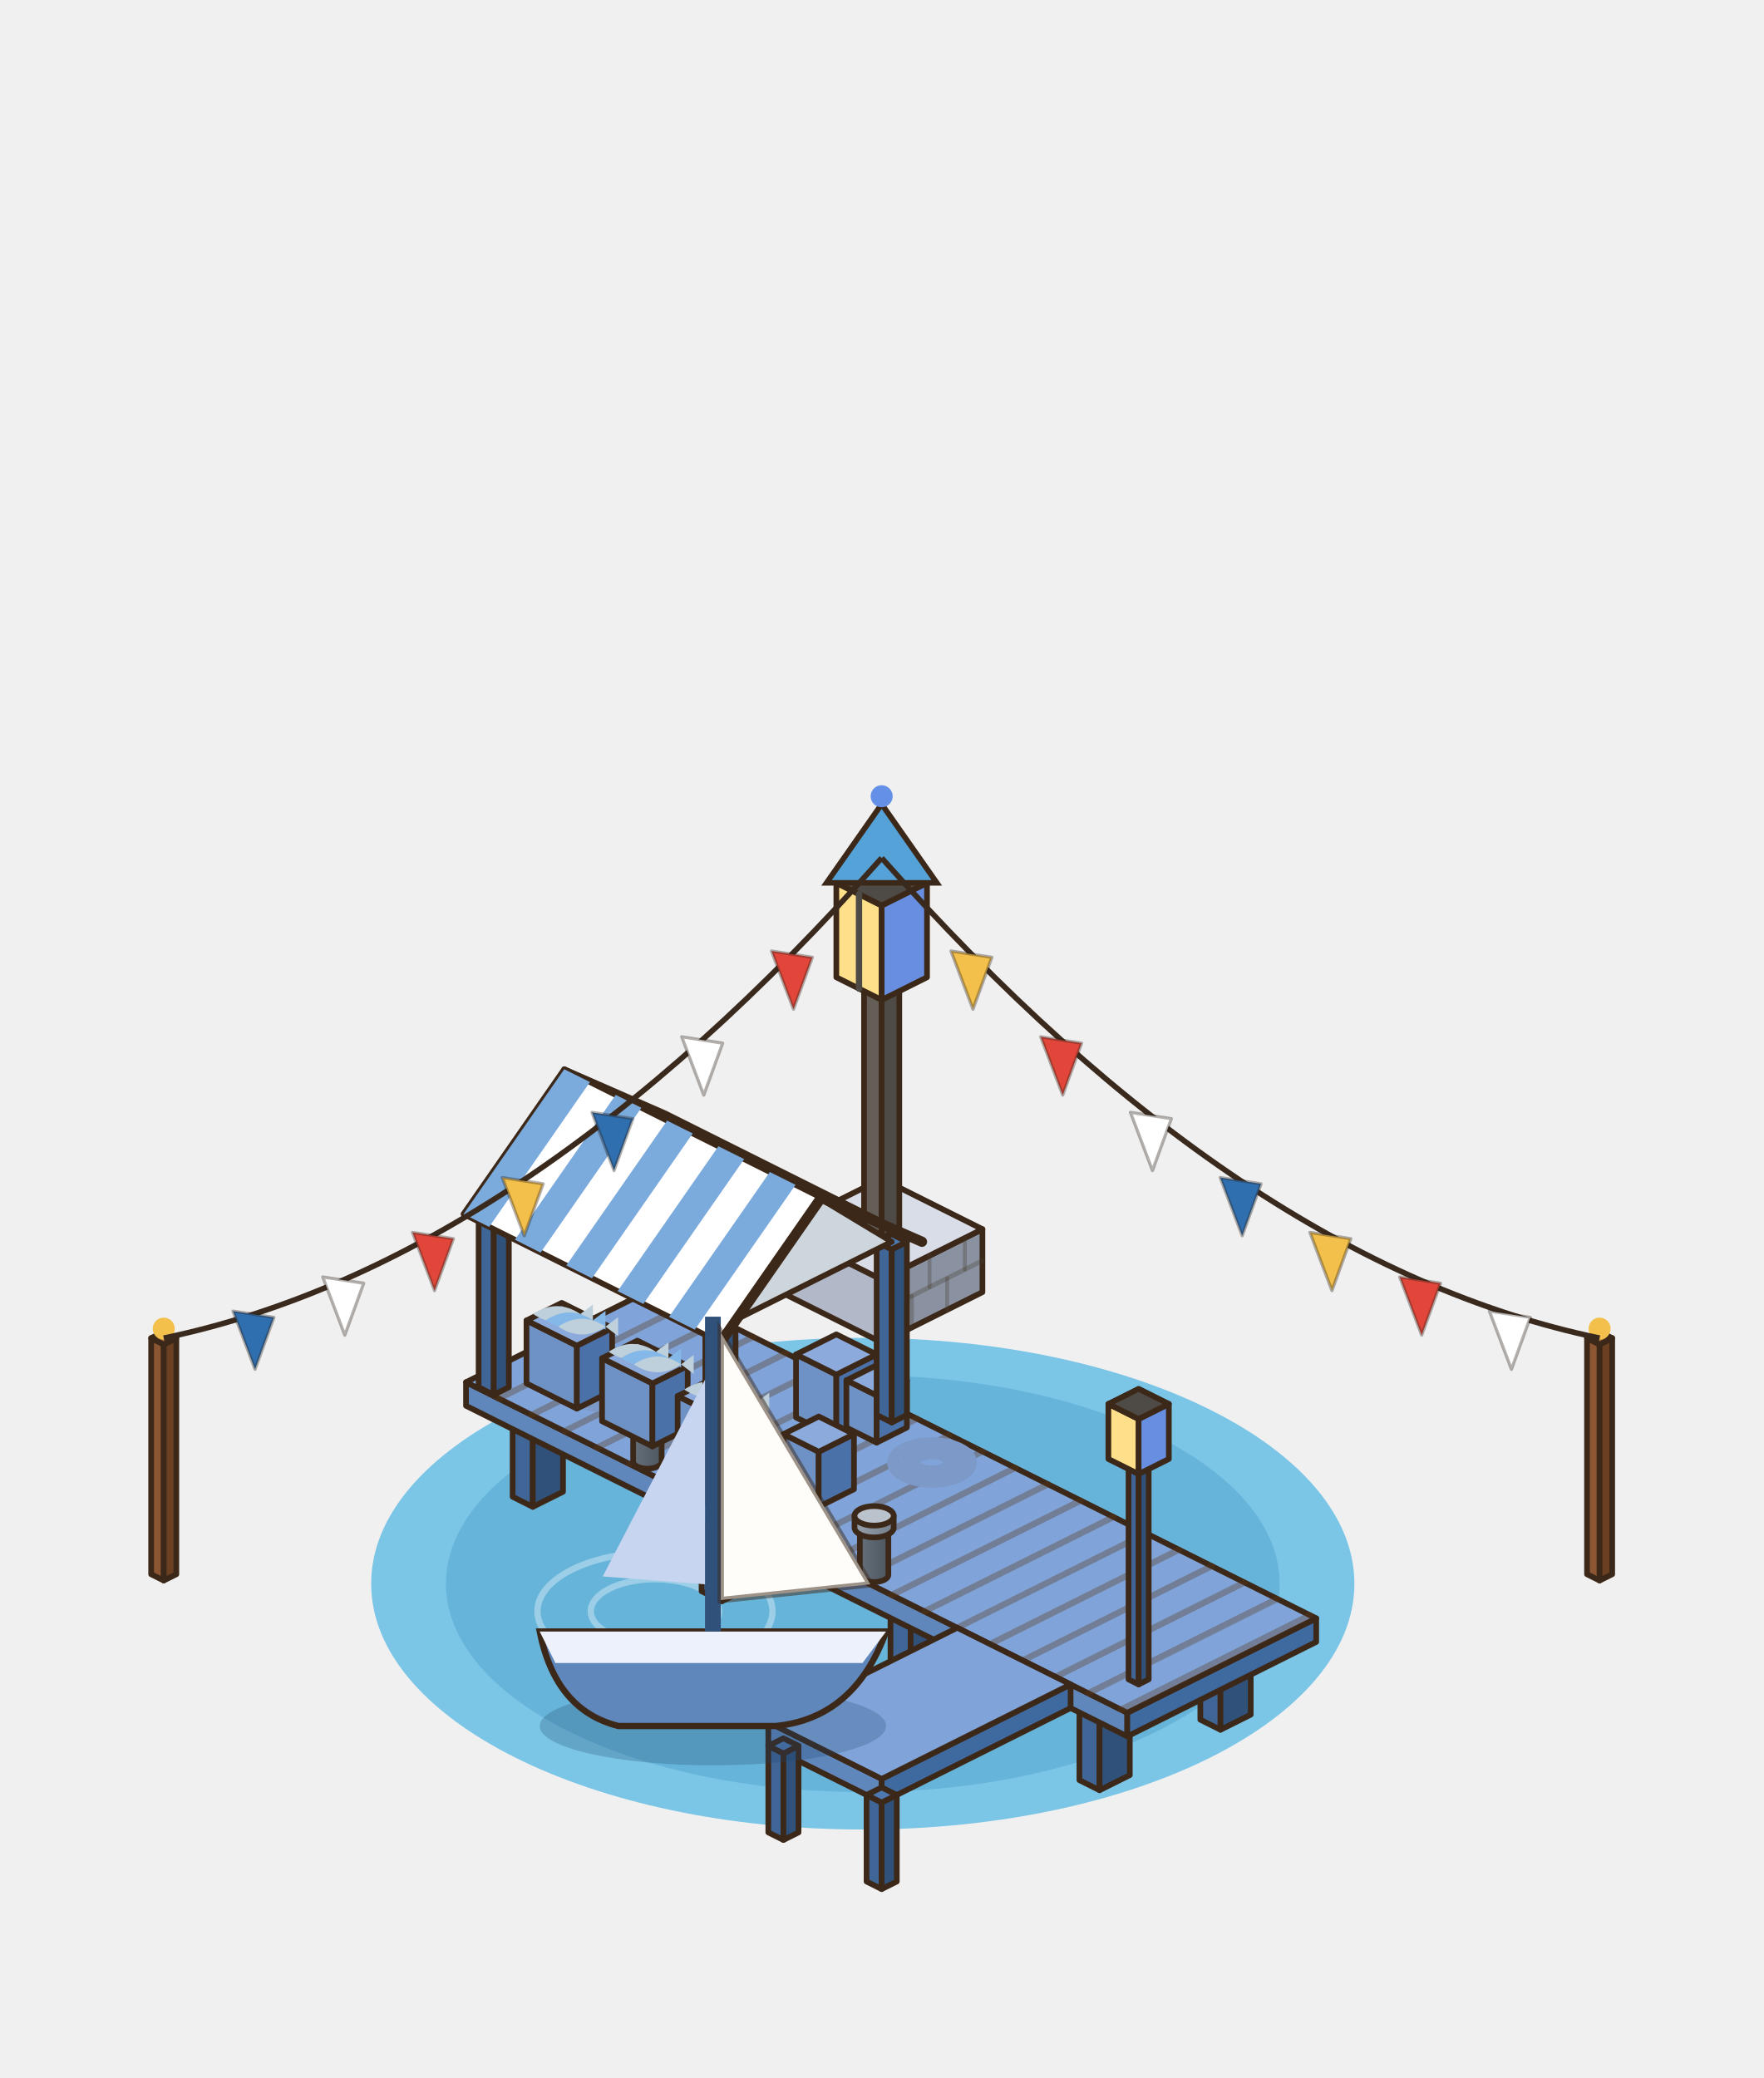
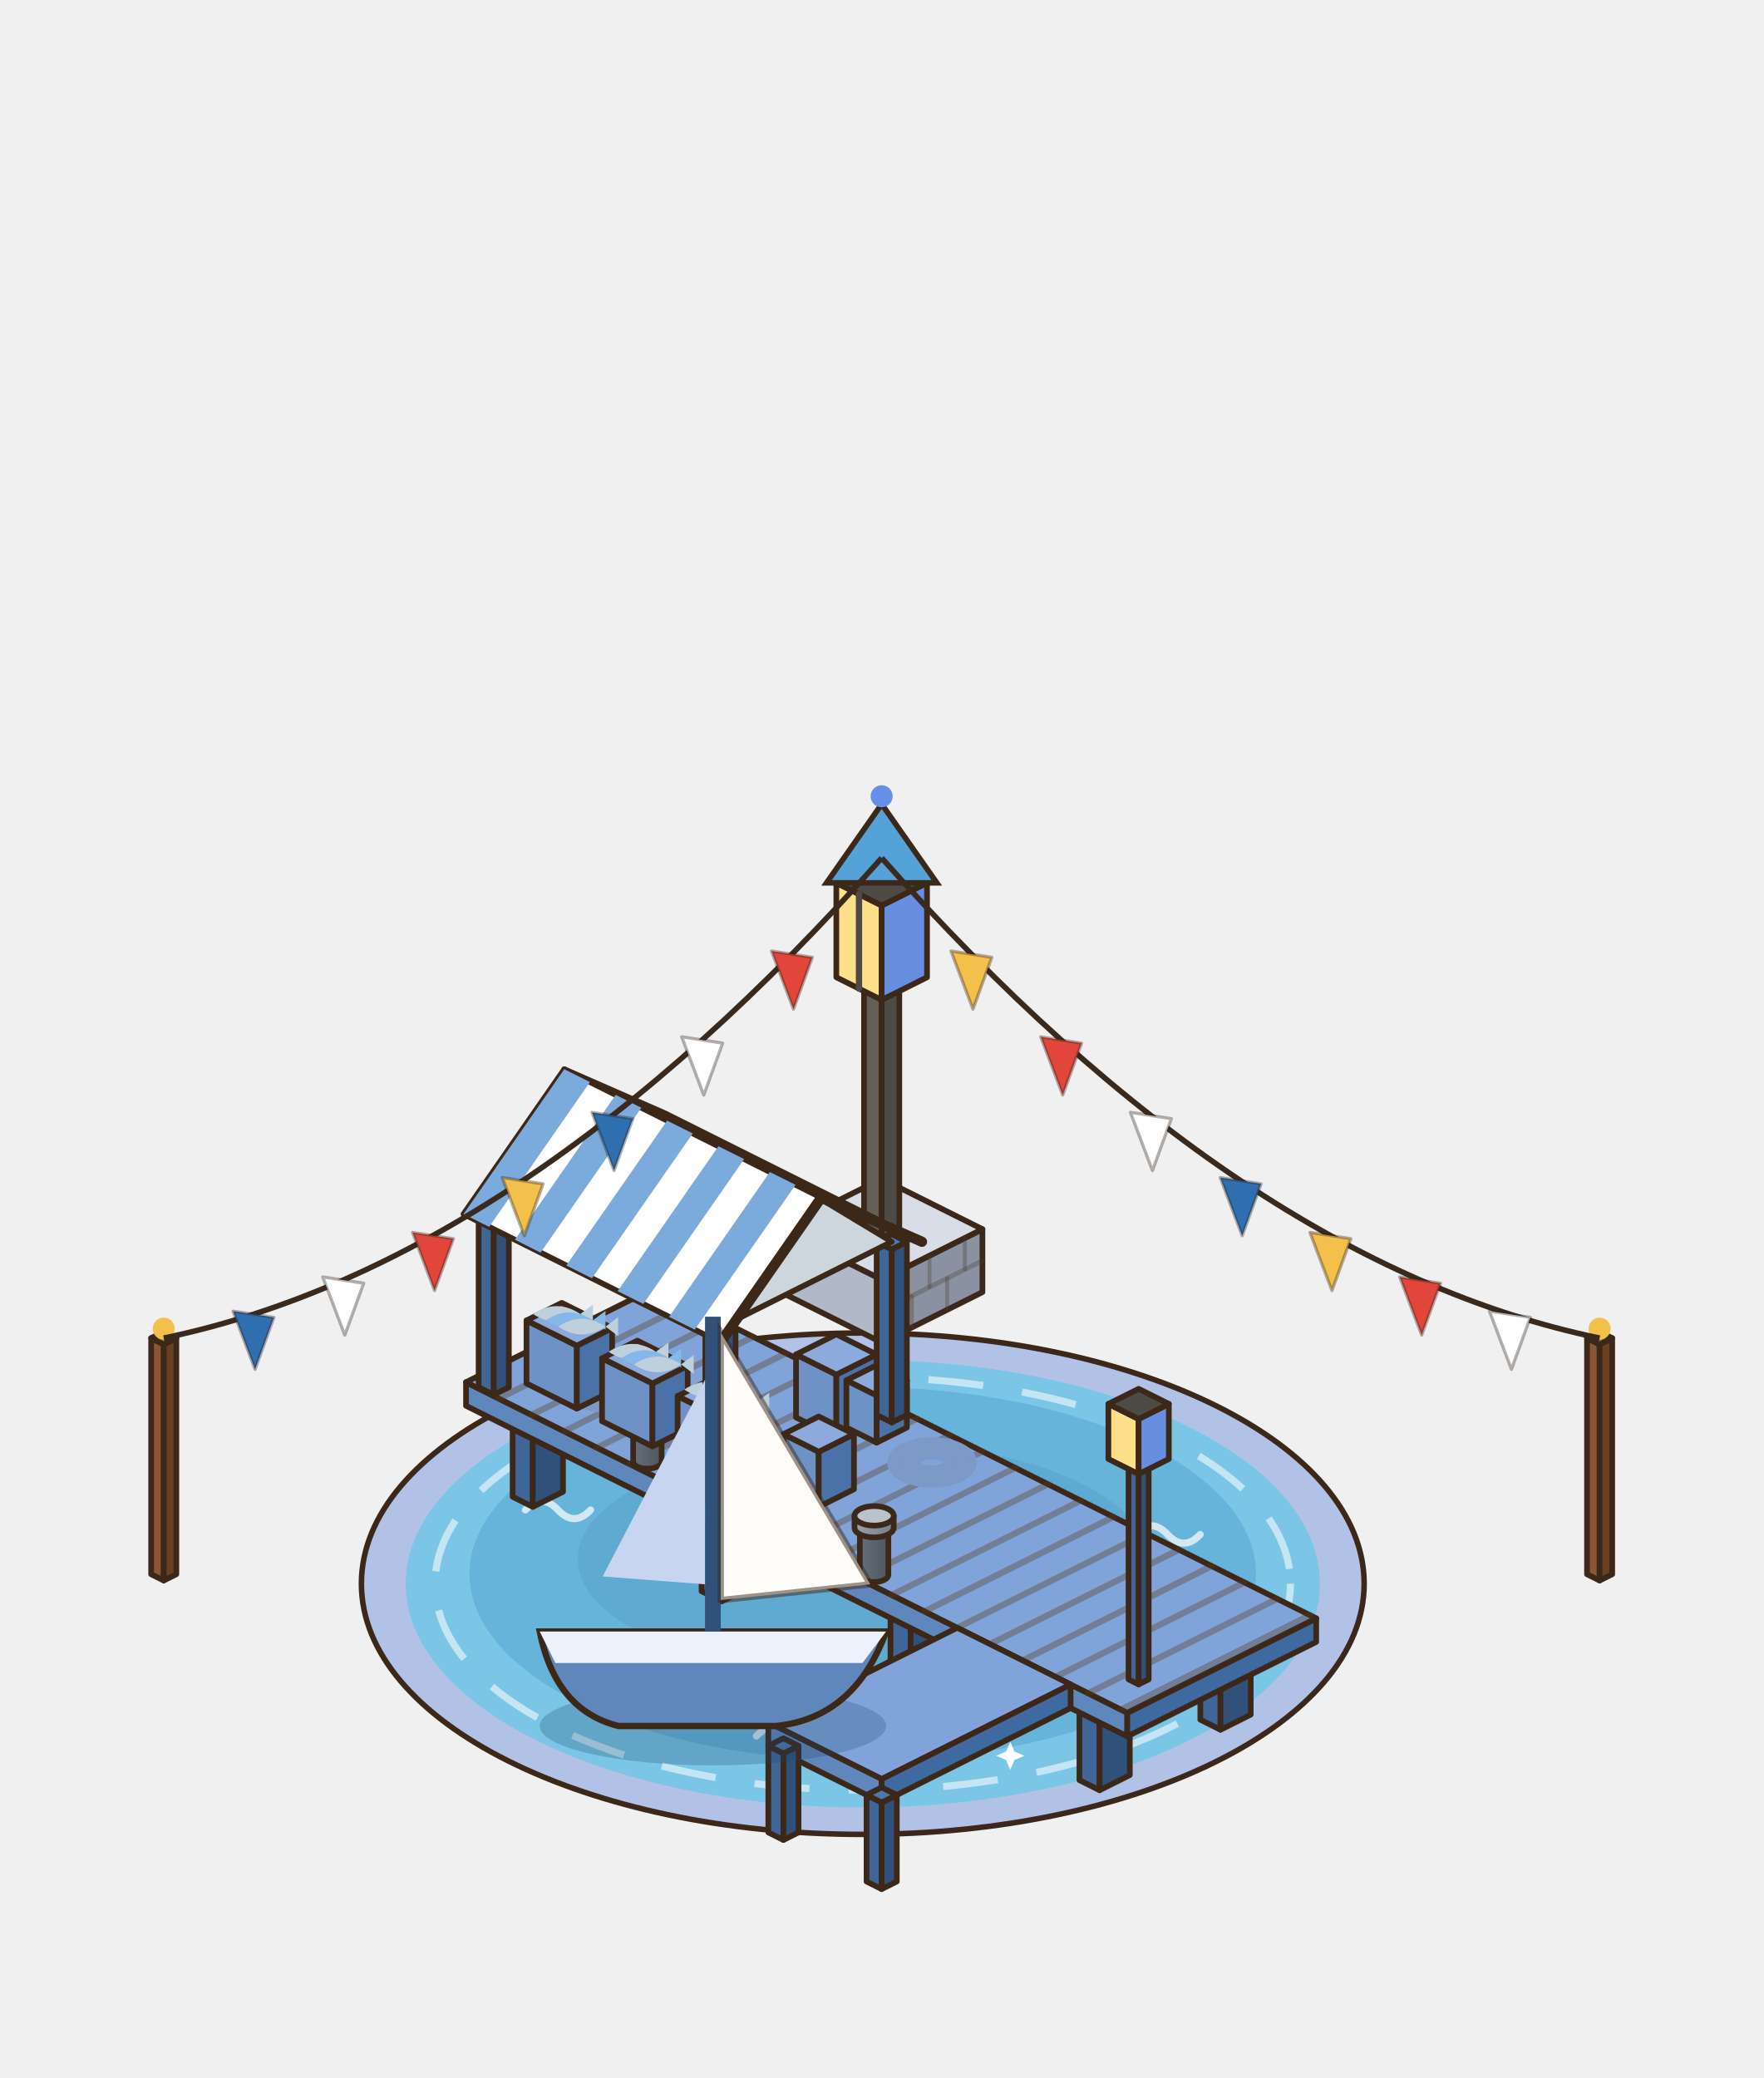
<svg xmlns="http://www.w3.org/2000/svg" width="280" height="330" viewBox="-140 -250 280 330">
  <g transform="scale(1.25)">
-     <ellipse cx="-2.4" cy="1.2" rx="62.45" ry="31.23" fill="#7BC5E6" />
-     <ellipse cx="-2.4" cy="1.2" rx="52.95" ry="26.47" fill="#67B4DA" />
-     <ellipse cx="-28.8" cy="4.7" rx="8.15" ry="4.07" fill="none" stroke="rgba(255,255,255,.35)" stroke-width="0.8" />
-     <ellipse cx="-28.8" cy="4.7" rx="14.93" ry="7.47" fill="none" stroke="rgba(255,255,255,.35)" stroke-width="0.8" />
+     <ellipse cx="-2.4" cy="1.2" rx="63.69" ry="31.85" fill="#B2C2E7" stroke="#3C2819" stroke-width="0.7" />
+     <ellipse cx="-2.4" cy="1.2" rx="58.07" ry="28.42" fill="#7BC5E6" />
+     <ellipse cx="-2.4" cy="-0.05" rx="49.96" ry="23.73" fill="#67B4DA" />
+     <ellipse cx="-2.4" cy="-1.92" rx="36.22" ry="14.99" fill="#58A3CB" opacity=".55" />
+     <ellipse cx="-2.4" cy="1.2" rx="54.33" ry="26.23" fill="none" stroke="#FFFFFF" stroke-width="0.9" stroke-dasharray="7 5" opacity=".55" />
+     <path d="M-40.88,10.57 q2.07,-2.21 4.14,0 q2.07,2.21 4.14,0" fill="none" stroke="#FFFFFF" stroke-width="0.9" stroke-linecap="round" opacity=".7" />
+     <path d="M24.68,15.25 q2.07,-2.21 4.14,0 q2.07,2.21 4.14,0" fill="none" stroke="#FFFFFF" stroke-width="0.9" stroke-linecap="round" opacity=".7" />
+     <path d="M-15.91,20.56 q2.07,-2.21 4.14,0 q2.07,2.21 4.14,0" fill="none" stroke="#FFFFFF" stroke-width="0.9" stroke-linecap="round" opacity=".7" />
+     <path d="M32.18,-5.05 q2.07,-2.21 4.14,0 q2.07,2.21 4.14,0" fill="none" stroke="#FFFFFF" stroke-width="0.9" stroke-linecap="round" opacity=".7" />
+     <path d="M-45.26,-8.17 q2.07,-2.21 4.14,0 q2.07,2.21 4.14,0" fill="none" stroke="#FFFFFF" stroke-width="0.9" stroke-linecap="round" opacity=".7" />
+     <path d="M-27.38,12.77 L-26.63,14.51 L-24.89,15.25 L-26.63,16 L-27.38,17.74 L-28.12,16 L-29.86,15.25 L-28.12,14.51 Z" fill="#FFFFFF" />
+     <path d="M16.33,21.27 L16.87,22.52 L18.13,23.06 L16.87,23.6 L16.33,24.85 L15.8,23.6 L14.54,23.06 L15.8,22.52 Z" fill="#FFFFFF" />
    <polygon points="-12.8,-35.84 0,-29.44 0,-37.44 -12.8,-43.84" fill="#B1B8C7" stroke="#3C2819" stroke-width="0.72" stroke-linejoin="round" />
    <polygon points="12.8,-35.84 0,-29.44 0,-37.44 12.8,-43.84" fill="#8A92A2" stroke="#3C2819" stroke-width="0.72" stroke-linejoin="round" />
    <polygon points="0,-50.24 12.8,-43.84 0,-37.44 -12.8,-43.84" fill="#D8DDE8" stroke="#3C2819" stroke-width="0.72" stroke-linejoin="round" />
    <line x1="12.8" y1="-39.84" x2="0" y2="-33.44" stroke="rgba(70,60,45,.32)" stroke-width="0.6" stroke-linecap="round" />
    <line x1="8.32" y1="-33.6" x2="8.32" y2="-37.6" stroke="rgba(70,60,45,.32)" stroke-width="0.5" stroke-linecap="round" />
    <line x1="3.84" y1="-31.36" x2="3.84" y2="-35.36" stroke="rgba(70,60,45,.32)" stroke-width="0.5" stroke-linecap="round" />
    <line x1="10.56" y1="-38.72" x2="10.56" y2="-42.72" stroke="rgba(70,60,45,.32)" stroke-width="0.5" stroke-linecap="round" />
    <line x1="6.08" y1="-36.48" x2="6.08" y2="-40.48" stroke="rgba(70,60,45,.32)" stroke-width="0.5" stroke-linecap="round" />
    <line x1="1.6" y1="-34.24" x2="1.6" y2="-38.24" stroke="rgba(70,60,45,.32)" stroke-width="0.5" stroke-linecap="round" />
    <polygon points="-2.24,-43.84 0,-42.72 0,-74.72 -2.24,-75.84" fill="#645E57" stroke="#3C2819" stroke-width="0.72" stroke-linejoin="round" />
    <polygon points="2.24,-43.84 0,-42.72 0,-74.72 2.24,-75.84" fill="#4E4A45" stroke="#3C2819" stroke-width="0.72" stroke-linejoin="round" />
    <polygon points="0,-76.96 2.24,-75.84 0,-74.72 -2.24,-75.84" fill="#645E57" stroke="#3C2819" stroke-width="0.72" stroke-linejoin="round" />
    <polygon points="-5.76,-75.84 0,-72.96 0,-84.96 -5.76,-87.84" fill="#FFE08A" stroke="#3C2819" stroke-width="0.72" stroke-linejoin="round" />
    <polygon points="5.76,-75.84 0,-72.96 0,-84.96 5.76,-87.84" fill="#678EE0" stroke="#3C2819" stroke-width="0.72" stroke-linejoin="round" />
    <polygon points="0,-90.72 5.76,-87.84 0,-84.96 -5.76,-87.84" fill="#4E4A45" stroke="#3C2819" stroke-width="0.72" stroke-linejoin="round" />
    <line x1="-2.88" y1="-74.4" x2="-2.88" y2="-86.4" stroke="#4E4A45" stroke-width="0.8" stroke-linecap="round" />
    <path d="M-7,-87.84 L0,-97.84 L7,-87.84 Z" fill="#55A2D9" stroke="#3C2819" stroke-width="0.7" />
    <circle cx="0" cy="-98.84" r="1.4" fill="#6590E8" />
    <polygon points="-46.88,-9.84 -44.32,-8.56 -44.32,-19.56 -46.88,-20.84" fill="#3F6696" stroke="#3C2819" stroke-width="0.72" stroke-linejoin="round" />
    <polygon points="-40.48,-10.48 -44.32,-8.56 -44.32,-19.56 -40.48,-21.48" fill="#30517A" stroke="#3C2819" stroke-width="0.72" stroke-linejoin="round" />
    <polygon points="-43.04,-22.76 -40.48,-21.48 -44.32,-19.56 -46.88,-20.84" fill="#4E78B0" stroke="#3C2819" stroke-width="0.72" stroke-linejoin="round" />
    <polygon points="-31.52,-17.52 -28.96,-16.24 -28.96,-27.24 -31.52,-28.52" fill="#3F6696" stroke="#3C2819" stroke-width="0.72" stroke-linejoin="round" />
    <polygon points="-25.12,-18.16 -28.96,-16.24 -28.96,-27.24 -25.12,-29.16" fill="#30517A" stroke="#3C2819" stroke-width="0.72" stroke-linejoin="round" />
    <polygon points="-27.68,-30.44 -25.12,-29.16 -28.96,-27.24 -31.52,-28.52" fill="#4E78B0" stroke="#3C2819" stroke-width="0.72" stroke-linejoin="round" />
    <polygon points="-22.88,2.16 -20.32,3.44 -20.32,-7.56 -22.88,-8.84" fill="#3F6696" stroke="#3C2819" stroke-width="0.72" stroke-linejoin="round" />
    <polygon points="-16.48,1.52 -20.32,3.44 -20.32,-7.56 -16.48,-9.48" fill="#30517A" stroke="#3C2819" stroke-width="0.72" stroke-linejoin="round" />
    <polygon points="-19.04,-10.76 -16.48,-9.48 -20.32,-7.56 -22.88,-8.84" fill="#4E78B0" stroke="#3C2819" stroke-width="0.72" stroke-linejoin="round" />
    <polygon points="-7.52,-5.52 -4.96,-4.24 -4.96,-15.24 -7.52,-16.52" fill="#3F6696" stroke="#3C2819" stroke-width="0.72" stroke-linejoin="round" />
    <polygon points="-1.12,-6.16 -4.96,-4.24 -4.96,-15.24 -1.12,-17.16" fill="#30517A" stroke="#3C2819" stroke-width="0.72" stroke-linejoin="round" />
    <polygon points="-3.68,-18.44 -1.12,-17.16 -4.96,-15.24 -7.52,-16.52" fill="#4E78B0" stroke="#3C2819" stroke-width="0.72" stroke-linejoin="round" />
    <polygon points="1.12,14.16 3.68,15.44 3.68,4.44 1.12,3.16" fill="#3F6696" stroke="#3C2819" stroke-width="0.72" stroke-linejoin="round" />
    <polygon points="7.52,13.52 3.68,15.44 3.68,4.44 7.52,2.52" fill="#30517A" stroke="#3C2819" stroke-width="0.72" stroke-linejoin="round" />
    <polygon points="4.96,1.24 7.52,2.52 3.68,4.44 1.12,3.16" fill="#4E78B0" stroke="#3C2819" stroke-width="0.72" stroke-linejoin="round" />
    <polygon points="16.48,6.48 19.04,7.76 19.04,-3.24 16.48,-4.52" fill="#3F6696" stroke="#3C2819" stroke-width="0.72" stroke-linejoin="round" />
    <polygon points="22.88,5.84 19.04,7.76 19.04,-3.24 22.88,-5.16" fill="#30517A" stroke="#3C2819" stroke-width="0.72" stroke-linejoin="round" />
    <polygon points="20.32,-6.44 22.88,-5.16 19.04,-3.24 16.48,-4.52" fill="#4E78B0" stroke="#3C2819" stroke-width="0.72" stroke-linejoin="round" />
    <polygon points="25.12,26.16 27.68,27.44 27.68,16.44 25.12,15.16" fill="#3F6696" stroke="#3C2819" stroke-width="0.72" stroke-linejoin="round" />
    <polygon points="31.52,25.52 27.68,27.44 27.68,16.44 31.52,14.52" fill="#30517A" stroke="#3C2819" stroke-width="0.72" stroke-linejoin="round" />
    <polygon points="28.96,13.24 31.52,14.52 27.68,16.44 25.12,15.16" fill="#4E78B0" stroke="#3C2819" stroke-width="0.72" stroke-linejoin="round" />
    <polygon points="40.48,18.48 43.04,19.76 43.04,8.76 40.48,7.48" fill="#3F6696" stroke="#3C2819" stroke-width="0.72" stroke-linejoin="round" />
    <polygon points="46.88,17.84 43.04,19.76 43.04,8.76 46.88,6.84" fill="#30517A" stroke="#3C2819" stroke-width="0.72" stroke-linejoin="round" />
    <polygon points="44.32,5.56 46.88,6.84 43.04,8.76 40.48,7.48" fill="#4E78B0" stroke="#3C2819" stroke-width="0.72" stroke-linejoin="round" />
    <polygon points="-52.8,-21.4 31.2,20.6 31.2,17.6 -52.8,-24.4" fill="#6087BC" stroke="#3C2819" stroke-width="0.72" stroke-linejoin="round" />
    <polygon points="55.2,8.6 31.2,20.6 31.2,17.6 55.2,5.6" fill="#3F6AA0" stroke="#3C2819" stroke-width="0.72" stroke-linejoin="round" />
    <polygon points="-28.8,-36.4 55.2,5.6 31.2,17.6 -52.8,-24.4" fill="#80A4DA" stroke="#3C2819" stroke-width="0.72" stroke-linejoin="round" />
    <line x1="-24.64" y1="-34.32" x2="-48.64" y2="-22.32" stroke="rgba(90,55,25,.35)" stroke-width="0.8" stroke-linecap="round" />
    <line x1="-20.48" y1="-32.24" x2="-44.48" y2="-20.24" stroke="rgba(90,55,25,.35)" stroke-width="0.8" stroke-linecap="round" />
    <line x1="-16.32" y1="-30.16" x2="-40.32" y2="-18.16" stroke="rgba(90,55,25,.35)" stroke-width="0.8" stroke-linecap="round" />
    <line x1="-12.16" y1="-28.08" x2="-36.16" y2="-16.08" stroke="rgba(90,55,25,.35)" stroke-width="0.8" stroke-linecap="round" />
    <line x1="-8" y1="-26" x2="-32" y2="-14" stroke="rgba(90,55,25,.35)" stroke-width="0.8" stroke-linecap="round" />
    <line x1="-3.84" y1="-23.92" x2="-27.84" y2="-11.92" stroke="rgba(90,55,25,.35)" stroke-width="0.8" stroke-linecap="round" />
    <line x1="0.32" y1="-21.84" x2="-23.68" y2="-9.84" stroke="rgba(90,55,25,.35)" stroke-width="0.8" stroke-linecap="round" />
    <line x1="4.48" y1="-19.76" x2="-19.52" y2="-7.76" stroke="rgba(90,55,25,.35)" stroke-width="0.8" stroke-linecap="round" />
    <line x1="8.64" y1="-17.68" x2="-15.36" y2="-5.68" stroke="rgba(90,55,25,.35)" stroke-width="0.8" stroke-linecap="round" />
    <line x1="12.8" y1="-15.6" x2="-11.2" y2="-3.6" stroke="rgba(90,55,25,.35)" stroke-width="0.8" stroke-linecap="round" />
    <line x1="16.96" y1="-13.52" x2="-7.04" y2="-1.52" stroke="rgba(90,55,25,.35)" stroke-width="0.8" stroke-linecap="round" />
    <line x1="21.12" y1="-11.44" x2="-2.88" y2="0.56" stroke="rgba(90,55,25,.35)" stroke-width="0.8" stroke-linecap="round" />
    <line x1="25.28" y1="-9.36" x2="1.28" y2="2.64" stroke="rgba(90,55,25,.35)" stroke-width="0.8" stroke-linecap="round" />
    <line x1="29.44" y1="-7.28" x2="5.44" y2="4.72" stroke="rgba(90,55,25,.35)" stroke-width="0.8" stroke-linecap="round" />
    <line x1="33.6" y1="-5.2" x2="9.6" y2="6.8" stroke="rgba(90,55,25,.35)" stroke-width="0.8" stroke-linecap="round" />
    <line x1="37.76" y1="-3.12" x2="13.76" y2="8.88" stroke="rgba(90,55,25,.35)" stroke-width="0.8" stroke-linecap="round" />
    <line x1="41.92" y1="-1.04" x2="17.92" y2="10.96" stroke="rgba(90,55,25,.35)" stroke-width="0.8" stroke-linecap="round" />
    <line x1="46.08" y1="1.04" x2="22.08" y2="13.04" stroke="rgba(90,55,25,.35)" stroke-width="0.8" stroke-linecap="round" />
    <line x1="50.24" y1="3.12" x2="26.24" y2="15.12" stroke="rgba(90,55,25,.35)" stroke-width="0.8" stroke-linecap="round" />
    <line x1="54.4" y1="5.2" x2="30.4" y2="17.2" stroke="rgba(90,55,25,.35)" stroke-width="0.8" stroke-linecap="round" />
    <polygon points="-14.4,21.8 0,29 0,26 -14.4,18.8" fill="#6087BC" stroke="#3C2819" stroke-width="0.72" stroke-linejoin="round" />
    <polygon points="24,17 0,29 0,26 24,14" fill="#3F6AA0" stroke="#3C2819" stroke-width="0.72" stroke-linejoin="round" />
    <polygon points="9.6,6.8 24,14 0,26 -14.4,18.8" fill="#80A4DA" stroke="#3C2819" stroke-width="0.72" stroke-linejoin="round" />
    <polygon points="-1.92,39.04 0,40 0,29 -1.92,28.04" fill="#3F6696" stroke="#3C2819" stroke-width="0.72" stroke-linejoin="round" />
    <polygon points="1.92,39.04 0,40 0,29 1.92,28.04" fill="#30517A" stroke="#3C2819" stroke-width="0.72" stroke-linejoin="round" />
    <polygon points="0,27.08 1.92,28.04 0,29 -1.92,28.04" fill="#4E78B0" stroke="#3C2819" stroke-width="0.72" stroke-linejoin="round" />
    <polygon points="-14.4,32.8 -12.48,33.76 -12.48,22.76 -14.4,21.8" fill="#3F6696" stroke="#3C2819" stroke-width="0.72" stroke-linejoin="round" />
    <polygon points="-10.56,32.8 -12.48,33.76 -12.48,22.76 -10.56,21.8" fill="#30517A" stroke="#3C2819" stroke-width="0.72" stroke-linejoin="round" />
    <polygon points="-12.48,20.84 -10.56,21.8 -12.48,22.76 -14.4,21.8" fill="#4E78B0" stroke="#3C2819" stroke-width="0.72" stroke-linejoin="round" />
    <defs>
      <linearGradient id="bl-230" x1="0" x2="1">
        <stop offset="0" stop-color="#656F7A" />
        <stop offset="1" stop-color="#4E575F" />
      </linearGradient>
    </defs>
    <path d="M-2.77,-5.92 L-2.77,0.08 A1.81,0.91 0 0 0 0.85,0.08 L0.85,-5.92 Z" fill="url(#bl-230)" stroke="#3C2819" stroke-width="0.72" stroke-linejoin="round" />
    <ellipse cx="-0.96" cy="-5.92" rx="1.81" ry="0.91" fill="#656F7A" stroke="#3C2819" stroke-width="0.72" stroke-linejoin="round" />
    <defs>
      <linearGradient id="bt-230" x1="0" x2="1">
        <stop offset="0" stop-color="#97A1AB" />
        <stop offset="1" stop-color="#727E8A" />
      </linearGradient>
    </defs>
    <path d="M-3.45,-7.42 L-3.45,-5.92 A2.49,1.24 0 0 0 1.53,-5.92 L1.53,-7.42 Z" fill="url(#bt-230)" stroke="#3C2819" stroke-width="0.72" stroke-linejoin="round" />
    <ellipse cx="-0.96" cy="-7.42" rx="2.49" ry="1.24" fill="#BAC3CC" stroke="#3C2819" stroke-width="0.72" stroke-linejoin="round" />
    <defs>
      <linearGradient id="bl-140" x1="0" x2="1">
        <stop offset="0" stop-color="#656F7A" />
        <stop offset="1" stop-color="#4E575F" />
      </linearGradient>
    </defs>
    <path d="M-31.57,-20.32 L-31.57,-14.32 A1.81,0.91 0 0 0 -27.95,-14.32 L-27.95,-20.32 Z" fill="url(#bl-140)" stroke="#3C2819" stroke-width="0.72" stroke-linejoin="round" />
    <ellipse cx="-29.76" cy="-20.32" rx="1.81" ry="0.91" fill="#656F7A" stroke="#3C2819" stroke-width="0.72" stroke-linejoin="round" />
    <defs>
      <linearGradient id="bt-140" x1="0" x2="1">
        <stop offset="0" stop-color="#97A1AB" />
        <stop offset="1" stop-color="#727E8A" />
      </linearGradient>
    </defs>
    <path d="M-32.25,-21.82 L-32.25,-20.32 A2.49,1.24 0 0 0 -27.27,-20.32 L-27.27,-21.82 Z" fill="url(#bt-140)" stroke="#3C2819" stroke-width="0.72" stroke-linejoin="round" />
    <ellipse cx="-29.76" cy="-21.82" rx="2.49" ry="1.24" fill="#BAC3CC" stroke="#3C2819" stroke-width="0.72" stroke-linejoin="round" />
    <ellipse cx="6.4" cy="-14.2" rx="5" ry="2.5" fill="none" stroke="#7C99C7" stroke-width="1.4" />
    <ellipse cx="6.4" cy="-14.2" rx="3.6" ry="1.8" fill="none" stroke="#7C99C7" stroke-width="1.4" />
    <ellipse cx="6.4" cy="-14.2" rx="2.2" ry="1.1" fill="none" stroke="#7C99C7" stroke-width="1.4" />
    <ellipse cx="-35.2" cy="-23.8" rx="5" ry="2.5" fill="none" stroke="#7C99C7" stroke-width="1.4" />
    <ellipse cx="-35.2" cy="-23.8" rx="3.6" ry="1.8" fill="none" stroke="#7C99C7" stroke-width="1.4" />
    <ellipse cx="-35.2" cy="-23.8" rx="2.2" ry="1.1" fill="none" stroke="#7C99C7" stroke-width="1.4" />
    <polygon points="-10.88,-19.92 -5.76,-17.36 -5.76,-25.36 -10.88,-27.92" fill="#6E92C6" stroke="#3C2819" stroke-width="0.72" stroke-linejoin="round" />
    <polygon points="-0.64,-19.92 -5.76,-17.36 -5.76,-25.36 -0.64,-27.92" fill="#4B71A9" stroke="#3C2819" stroke-width="0.72" stroke-linejoin="round" />
    <polygon points="-5.76,-30.48 -0.64,-27.92 -5.76,-25.36 -10.88,-27.92" fill="#8CAADB" stroke="#3C2819" stroke-width="0.72" stroke-linejoin="round" />
    <polygon points="-4.48,-18.64 -0.64,-16.72 -0.64,-22.72 -4.48,-24.64" fill="#6E92C6" stroke="#3C2819" stroke-width="0.72" stroke-linejoin="round" />
    <polygon points="3.2,-18.64 -0.64,-16.72 -0.64,-22.72 3.2,-24.64" fill="#4B71A9" stroke="#3C2819" stroke-width="0.72" stroke-linejoin="round" />
    <polygon points="-0.64,-26.56 3.2,-24.64 -0.64,-22.72 -4.48,-24.64" fill="#8CAADB" stroke="#3C2819" stroke-width="0.72" stroke-linejoin="round" />
    <polygon points="-29.44,-34.64 -27.52,-33.68 -27.52,-55.68 -29.44,-56.64" fill="#3F6696" stroke="#3C2819" stroke-width="0.72" stroke-linejoin="round" />
    <polygon points="-25.6,-34.64 -27.52,-33.68 -27.52,-55.68 -25.6,-56.64" fill="#30517A" stroke="#3C2819" stroke-width="0.72" stroke-linejoin="round" />
    <polygon points="-27.52,-57.6 -25.6,-56.64 -27.52,-55.68 -29.44,-56.64" fill="#4E78B0" stroke="#3C2819" stroke-width="0.72" stroke-linejoin="round" />
    <polygon points="-0.64,-20.24 1.28,-19.28 1.28,-41.28 -0.64,-42.24" fill="#3F6696" stroke="#3C2819" stroke-width="0.72" stroke-linejoin="round" />
    <polygon points="3.2,-20.24 1.28,-19.28 1.28,-41.28 3.2,-42.24" fill="#30517A" stroke="#3C2819" stroke-width="0.72" stroke-linejoin="round" />
    <polygon points="1.28,-43.2 3.2,-42.24 1.28,-41.28 -0.64,-42.24" fill="#4E78B0" stroke="#3C2819" stroke-width="0.72" stroke-linejoin="round" />
    <polygon points="-45.12,-24.24 -38.72,-21.04 -38.72,-29.04 -45.12,-32.24" fill="#6E92C6" stroke="#3C2819" stroke-width="0.72" stroke-linejoin="round" />
    <polygon points="-34.24,-23.28 -38.72,-21.04 -38.72,-29.04 -34.24,-31.28" fill="#4B71A9" stroke="#3C2819" stroke-width="0.72" stroke-linejoin="round" />
    <polygon points="-40.64,-34.48 -34.24,-31.28 -38.72,-29.04 -45.12,-32.24" fill="#8CAADB" stroke="#3C2819" stroke-width="0.72" stroke-linejoin="round" />
    <path d="M-44.28,-33.06 q3,-2 6,0 q-3,2 -6,0 Z M-38.28,-33.06 l1.6,-1.2 l0,2.4 Z" fill="#BED0DB" />
    <path d="M-42.68,-32.26 q3,-2 6,0 q-3,2 -6,0 Z M-36.68,-32.26 l1.6,-1.2 l0,2.4 Z" fill="#83B8E8" />
    <path d="M-41.08,-31.46 q3,-2 6,0 q-3,2 -6,0 Z M-35.08,-31.46 l1.6,-1.2 l0,2.4 Z" fill="#BED0DB" />
    <polygon points="-35.52,-19.44 -29.12,-16.24 -29.12,-24.24 -35.52,-27.44" fill="#6E92C6" stroke="#3C2819" stroke-width="0.72" stroke-linejoin="round" />
    <polygon points="-24.64,-18.48 -29.12,-16.24 -29.12,-24.24 -24.64,-26.48" fill="#4B71A9" stroke="#3C2819" stroke-width="0.72" stroke-linejoin="round" />
    <polygon points="-31.04,-29.68 -24.64,-26.48 -29.12,-24.24 -35.52,-27.44" fill="#8CAADB" stroke="#3C2819" stroke-width="0.72" stroke-linejoin="round" />
    <path d="M-34.68,-28.26 q3,-2 6,0 q-3,2 -6,0 Z M-28.68,-28.26 l1.6,-1.2 l0,2.4 Z" fill="#BED0DB" />
    <path d="M-33.08,-27.46 q3,-2 6,0 q-3,2 -6,0 Z M-27.08,-27.46 l1.6,-1.2 l0,2.4 Z" fill="#83B8E8" />
    <path d="M-31.48,-26.66 q3,-2 6,0 q-3,2 -6,0 Z M-25.48,-26.66 l1.6,-1.2 l0,2.4 Z" fill="#BED0DB" />
    <polygon points="-25.92,-14.64 -19.52,-11.44 -19.52,-19.44 -25.92,-22.64" fill="#6E92C6" stroke="#3C2819" stroke-width="0.72" stroke-linejoin="round" />
    <polygon points="-15.04,-13.68 -19.52,-11.44 -19.52,-19.44 -15.04,-21.68" fill="#4B71A9" stroke="#3C2819" stroke-width="0.72" stroke-linejoin="round" />
    <polygon points="-21.44,-24.88 -15.04,-21.68 -19.52,-19.44 -25.92,-22.64" fill="#8CAADB" stroke="#3C2819" stroke-width="0.72" stroke-linejoin="round" />
    <path d="M-25.08,-23.46 q3,-2 6,0 q-3,2 -6,0 Z M-19.08,-23.46 l1.6,-1.2 l0,2.4 Z" fill="#BED0DB" />
    <path d="M-23.48,-22.66 q3,-2 6,0 q-3,2 -6,0 Z M-17.48,-22.66 l1.6,-1.2 l0,2.4 Z" fill="#83B8E8" />
    <path d="M-21.88,-21.86 q3,-2 6,0 q-3,2 -6,0 Z M-15.88,-21.86 l1.6,-1.2 l0,2.4 Z" fill="#BED0DB" />
    <polygon points="-51.2,-23.76 -49.28,-22.8 -49.28,-44.8 -51.2,-45.76" fill="#3F6696" stroke="#3C2819" stroke-width="0.72" stroke-linejoin="round" />
    <polygon points="-47.36,-23.76 -49.28,-22.8 -49.28,-44.8 -47.36,-45.76" fill="#30517A" stroke="#3C2819" stroke-width="0.72" stroke-linejoin="round" />
    <polygon points="-49.28,-46.72 -47.36,-45.76 -49.28,-44.8 -51.2,-45.76" fill="#4E78B0" stroke="#3C2819" stroke-width="0.72" stroke-linejoin="round" />
    <polygon points="-22.4,-9.36 -20.48,-8.4 -20.48,-30.4 -22.4,-31.36" fill="#3F6696" stroke="#3C2819" stroke-width="0.72" stroke-linejoin="round" />
    <polygon points="-18.56,-9.36 -20.48,-8.4 -20.48,-30.4 -18.56,-31.36" fill="#30517A" stroke="#3C2819" stroke-width="0.72" stroke-linejoin="round" />
    <polygon points="-20.48,-32.32 -18.56,-31.36 -20.48,-30.4 -22.4,-31.36" fill="#4E78B0" stroke="#3C2819" stroke-width="0.72" stroke-linejoin="round" />
    <polygon points="-27.52,-58.56 5.12,-42.24 -7.68,-47.84 -40.32,-64.16" fill="#E0E8EF" stroke="#3C2819" stroke-width="0.72" stroke-linejoin="round" />
    <polygon points="1.28,-42.24 -20.48,-31.36 -9.6,-48.8" fill="#CDD6DD" stroke="#3C2819" stroke-width="0.72" stroke-linejoin="round" />
    <polygon points="-40.32,-64.16 -7.68,-47.84 -20.48,-29.44 -53.12,-45.76" fill="#FFFFFF" stroke="#3C2819" stroke-width="0.72" stroke-linejoin="round" />
    <polyline points="5.12,-42.24 -7.68,-47.84 -20.48,-29.44" fill="none" stroke="#3C2819" stroke-width="1.3" stroke-linejoin="round" stroke-linecap="round" />
    <polygon points="-40.32,-64.16 -37.06,-62.53 -49.86,-44.13 -53.12,-45.76" fill="#7BAADC" />
    <polygon points="-33.79,-60.9 -30.53,-59.26 -43.33,-40.86 -46.59,-42.5" fill="#7BAADC" />
    <polygon points="-27.26,-57.63 -24,-56 -36.8,-37.6 -40.06,-39.23" fill="#7BAADC" />
    <polygon points="-20.74,-54.37 -17.47,-52.74 -30.27,-34.34 -33.54,-35.97" fill="#7BAADC" />
    <polygon points="-14.21,-51.1 -10.94,-49.47 -23.74,-31.07 -27.01,-32.7" fill="#7BAADC" />
    <polygon points="-12.48,-10.8 -8,-8.56 -8,-15.56 -12.48,-17.8" fill="#6E92C6" stroke="#3C2819" stroke-width="0.72" stroke-linejoin="round" />
    <polygon points="-3.52,-10.8 -8,-8.56 -8,-15.56 -3.52,-17.8" fill="#4B71A9" stroke="#3C2819" stroke-width="0.72" stroke-linejoin="round" />
    <polygon points="-8,-20.04 -3.52,-17.8 -8,-15.56 -12.48,-17.8" fill="#8CAADB" stroke="#3C2819" stroke-width="0.72" stroke-linejoin="round" />
    <polygon points="31.36,13.36 32.64,14 32.64,-14 31.36,-14.64" fill="#3F6696" stroke="#3C2819" stroke-width="0.72" stroke-linejoin="round" />
    <polygon points="33.92,13.36 32.64,14 32.64,-14 33.92,-14.64" fill="#30517A" stroke="#3C2819" stroke-width="0.72" stroke-linejoin="round" />
    <polygon points="32.64,-15.28 33.92,-14.64 32.64,-14 31.36,-14.64" fill="#4E78B0" stroke="#3C2819" stroke-width="0.72" stroke-linejoin="round" />
    <polygon points="28.8,-14.64 32.64,-12.72 32.64,-19.72 28.8,-21.64" fill="#FFE08A" stroke="#3C2819" stroke-width="0.72" stroke-linejoin="round" />
    <polygon points="36.48,-14.64 32.64,-12.72 32.64,-19.72 36.48,-21.64" fill="#678EE0" stroke="#3C2819" stroke-width="0.72" stroke-linejoin="round" />
    <polygon points="32.64,-23.56 36.48,-21.64 32.64,-19.72 28.8,-21.64" fill="#4E4A45" stroke="#3C2819" stroke-width="0.72" stroke-linejoin="round" />
    <g transform="translate(-7.04 4.48)">
      <ellipse cx="-14.4" cy="14.8" rx="22" ry="5" fill="rgba(30,70,110,.25)" />
      <path d="M-36.4,2.8 L7.6,2.8 Q3.6,13.8 -6.4,14.8 L-26.4,14.8 Q-34.4,12.8 -36.4,2.8 Z" fill="#6087BC" stroke="#3C2819" stroke-width="0.8" />
      <path d="M-36.4,2.8 L7.6,2.8 L4.6,6.8 L-34.4,6.8 Z" fill="#ECF1FB" />
      <line x1="-14.4" y1="2.8" x2="-14.4" y2="-37.2" stroke="#30517A" stroke-width="2" />
      <path d="M-13.4,-35.2 L-13.4,-1.2 L5.6,-3.2 Z" fill="#FFFDF9" stroke="rgba(60,40,25,.5)" stroke-width="0.8" />
      <path d="M-15.4,-29.2 L-15.4,-3.2 L-28.4,-4.2 Z" fill="#C8D5F0" />
    </g>
    <g transform="translate(0 0)">
      <polygon points="-92.8,0 -91.2,0.8 -91.2,-29.2 -92.8,-30" fill="#8B5631" stroke="#3C2819" stroke-width="0.72" stroke-linejoin="round" />
      <polygon points="-89.6,0 -91.2,0.8 -91.2,-29.2 -89.6,-30" fill="#6A3F22" stroke="#3C2819" stroke-width="0.72" stroke-linejoin="round" />
      <polygon points="-91.2,-30.8 -89.6,-30 -91.2,-29.2 -92.8,-30" fill="#A9703F" stroke="#3C2819" stroke-width="0.72" stroke-linejoin="round" />
      <circle cx="-91.2" cy="-31.2" r="1.4" fill="#F2C04B" />
      <polygon points="89.6,0 91.2,0.8 91.2,-29.2 89.6,-30" fill="#8B5631" stroke="#3C2819" stroke-width="0.72" stroke-linejoin="round" />
      <polygon points="92.8,0 91.2,0.8 91.2,-29.2 92.8,-30" fill="#6A3F22" stroke="#3C2819" stroke-width="0.72" stroke-linejoin="round" />
      <polygon points="91.2,-30.8 92.8,-30 91.2,-29.2 89.6,-30" fill="#A9703F" stroke="#3C2819" stroke-width="0.72" stroke-linejoin="round" />
      <circle cx="91.2" cy="-31.2" r="1.4" fill="#F2C04B" />
      <path d="M0,-91 Q-45.6,-39.5 -91.2,-30" fill="none" stroke="#3A2A1E" stroke-width="0.7" />
      <polygon points="-14,-79.18 -8.8,-78.38 -11.2,-71.78" fill="#E2463A" stroke="rgba(40,30,20,.35)" stroke-width="0.4" stroke-linejoin="round" />
      <polygon points="-25.4,-68.28 -20.2,-67.47 -22.6,-60.87" fill="#FFFFFF" stroke="rgba(40,30,20,.35)" stroke-width="0.4" stroke-linejoin="round" />
      <polygon points="-36.8,-58.68 -31.6,-57.88 -34,-51.28" fill="#2F6FB0" stroke="rgba(40,30,20,.35)" stroke-width="0.4" stroke-linejoin="round" />
      <polygon points="-48.2,-50.4 -43,-49.6 -45.4,-43" fill="#F2C04B" stroke="rgba(40,30,20,.35)" stroke-width="0.4" stroke-linejoin="round" />
      <polygon points="-59.6,-43.43 -54.4,-42.63 -56.8,-36.03" fill="#E2463A" stroke="rgba(40,30,20,.35)" stroke-width="0.4" stroke-linejoin="round" />
      <polygon points="-71,-37.77 -65.8,-36.97 -68.2,-30.37" fill="#FFFFFF" stroke="rgba(40,30,20,.35)" stroke-width="0.4" stroke-linejoin="round" />
      <polygon points="-82.4,-33.43 -77.2,-32.63 -79.6,-26.03" fill="#2F6FB0" stroke="rgba(40,30,20,.35)" stroke-width="0.4" stroke-linejoin="round" />
      <path d="M0,-91 Q45.6,-39.5 91.2,-30" fill="none" stroke="#3A2A1E" stroke-width="0.7" />
      <polygon points="8.8,-79.18 14,-78.38 11.6,-71.78" fill="#F2C04B" stroke="rgba(40,30,20,.35)" stroke-width="0.4" stroke-linejoin="round" />
      <polygon points="20.2,-68.28 25.4,-67.47 23,-60.87" fill="#E2463A" stroke="rgba(40,30,20,.35)" stroke-width="0.4" stroke-linejoin="round" />
      <polygon points="31.6,-58.68 36.8,-57.88 34.4,-51.28" fill="#FFFFFF" stroke="rgba(40,30,20,.35)" stroke-width="0.4" stroke-linejoin="round" />
      <polygon points="43,-50.4 48.2,-49.6 45.8,-43" fill="#2F6FB0" stroke="rgba(40,30,20,.35)" stroke-width="0.4" stroke-linejoin="round" />
      <polygon points="54.4,-43.43 59.6,-42.63 57.2,-36.03" fill="#F2C04B" stroke="rgba(40,30,20,.35)" stroke-width="0.4" stroke-linejoin="round" />
      <polygon points="65.8,-37.77 71,-36.97 68.6,-30.37" fill="#E2463A" stroke="rgba(40,30,20,.35)" stroke-width="0.4" stroke-linejoin="round" />
      <polygon points="77.2,-33.43 82.4,-32.63 80,-26.03" fill="#FFFFFF" stroke="rgba(40,30,20,.35)" stroke-width="0.4" stroke-linejoin="round" />
    </g>
  </g>
</svg>
